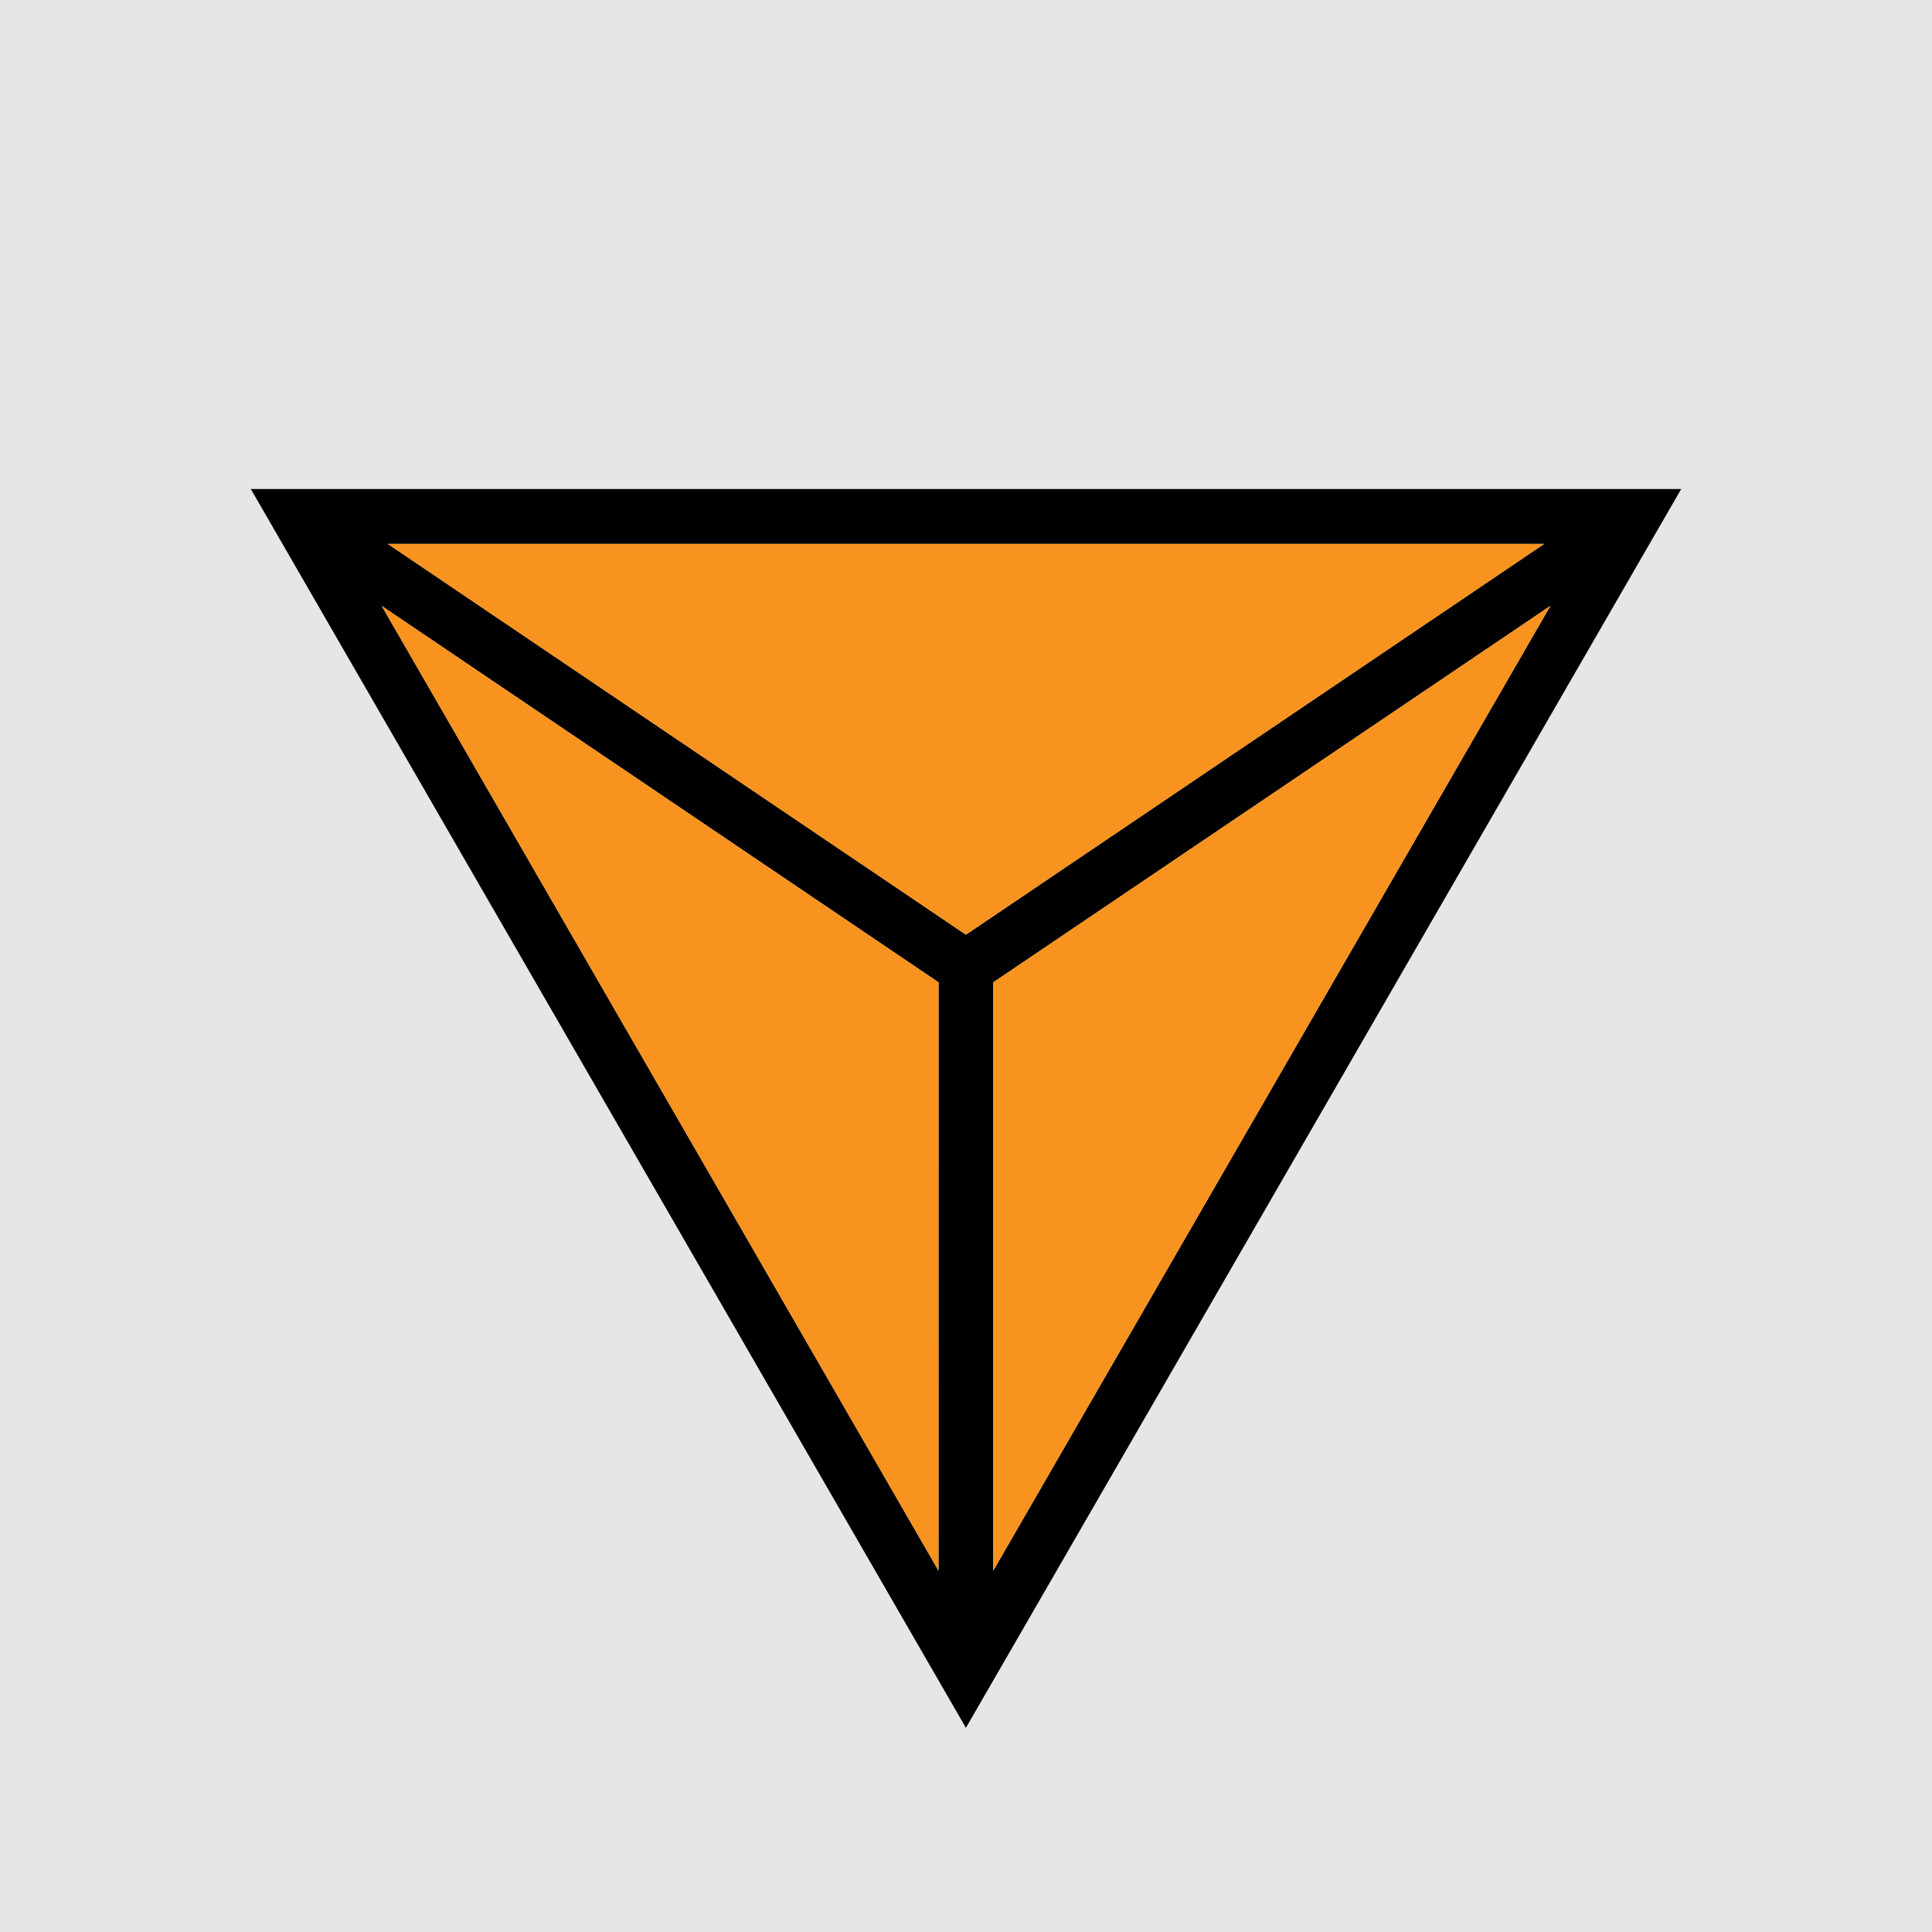
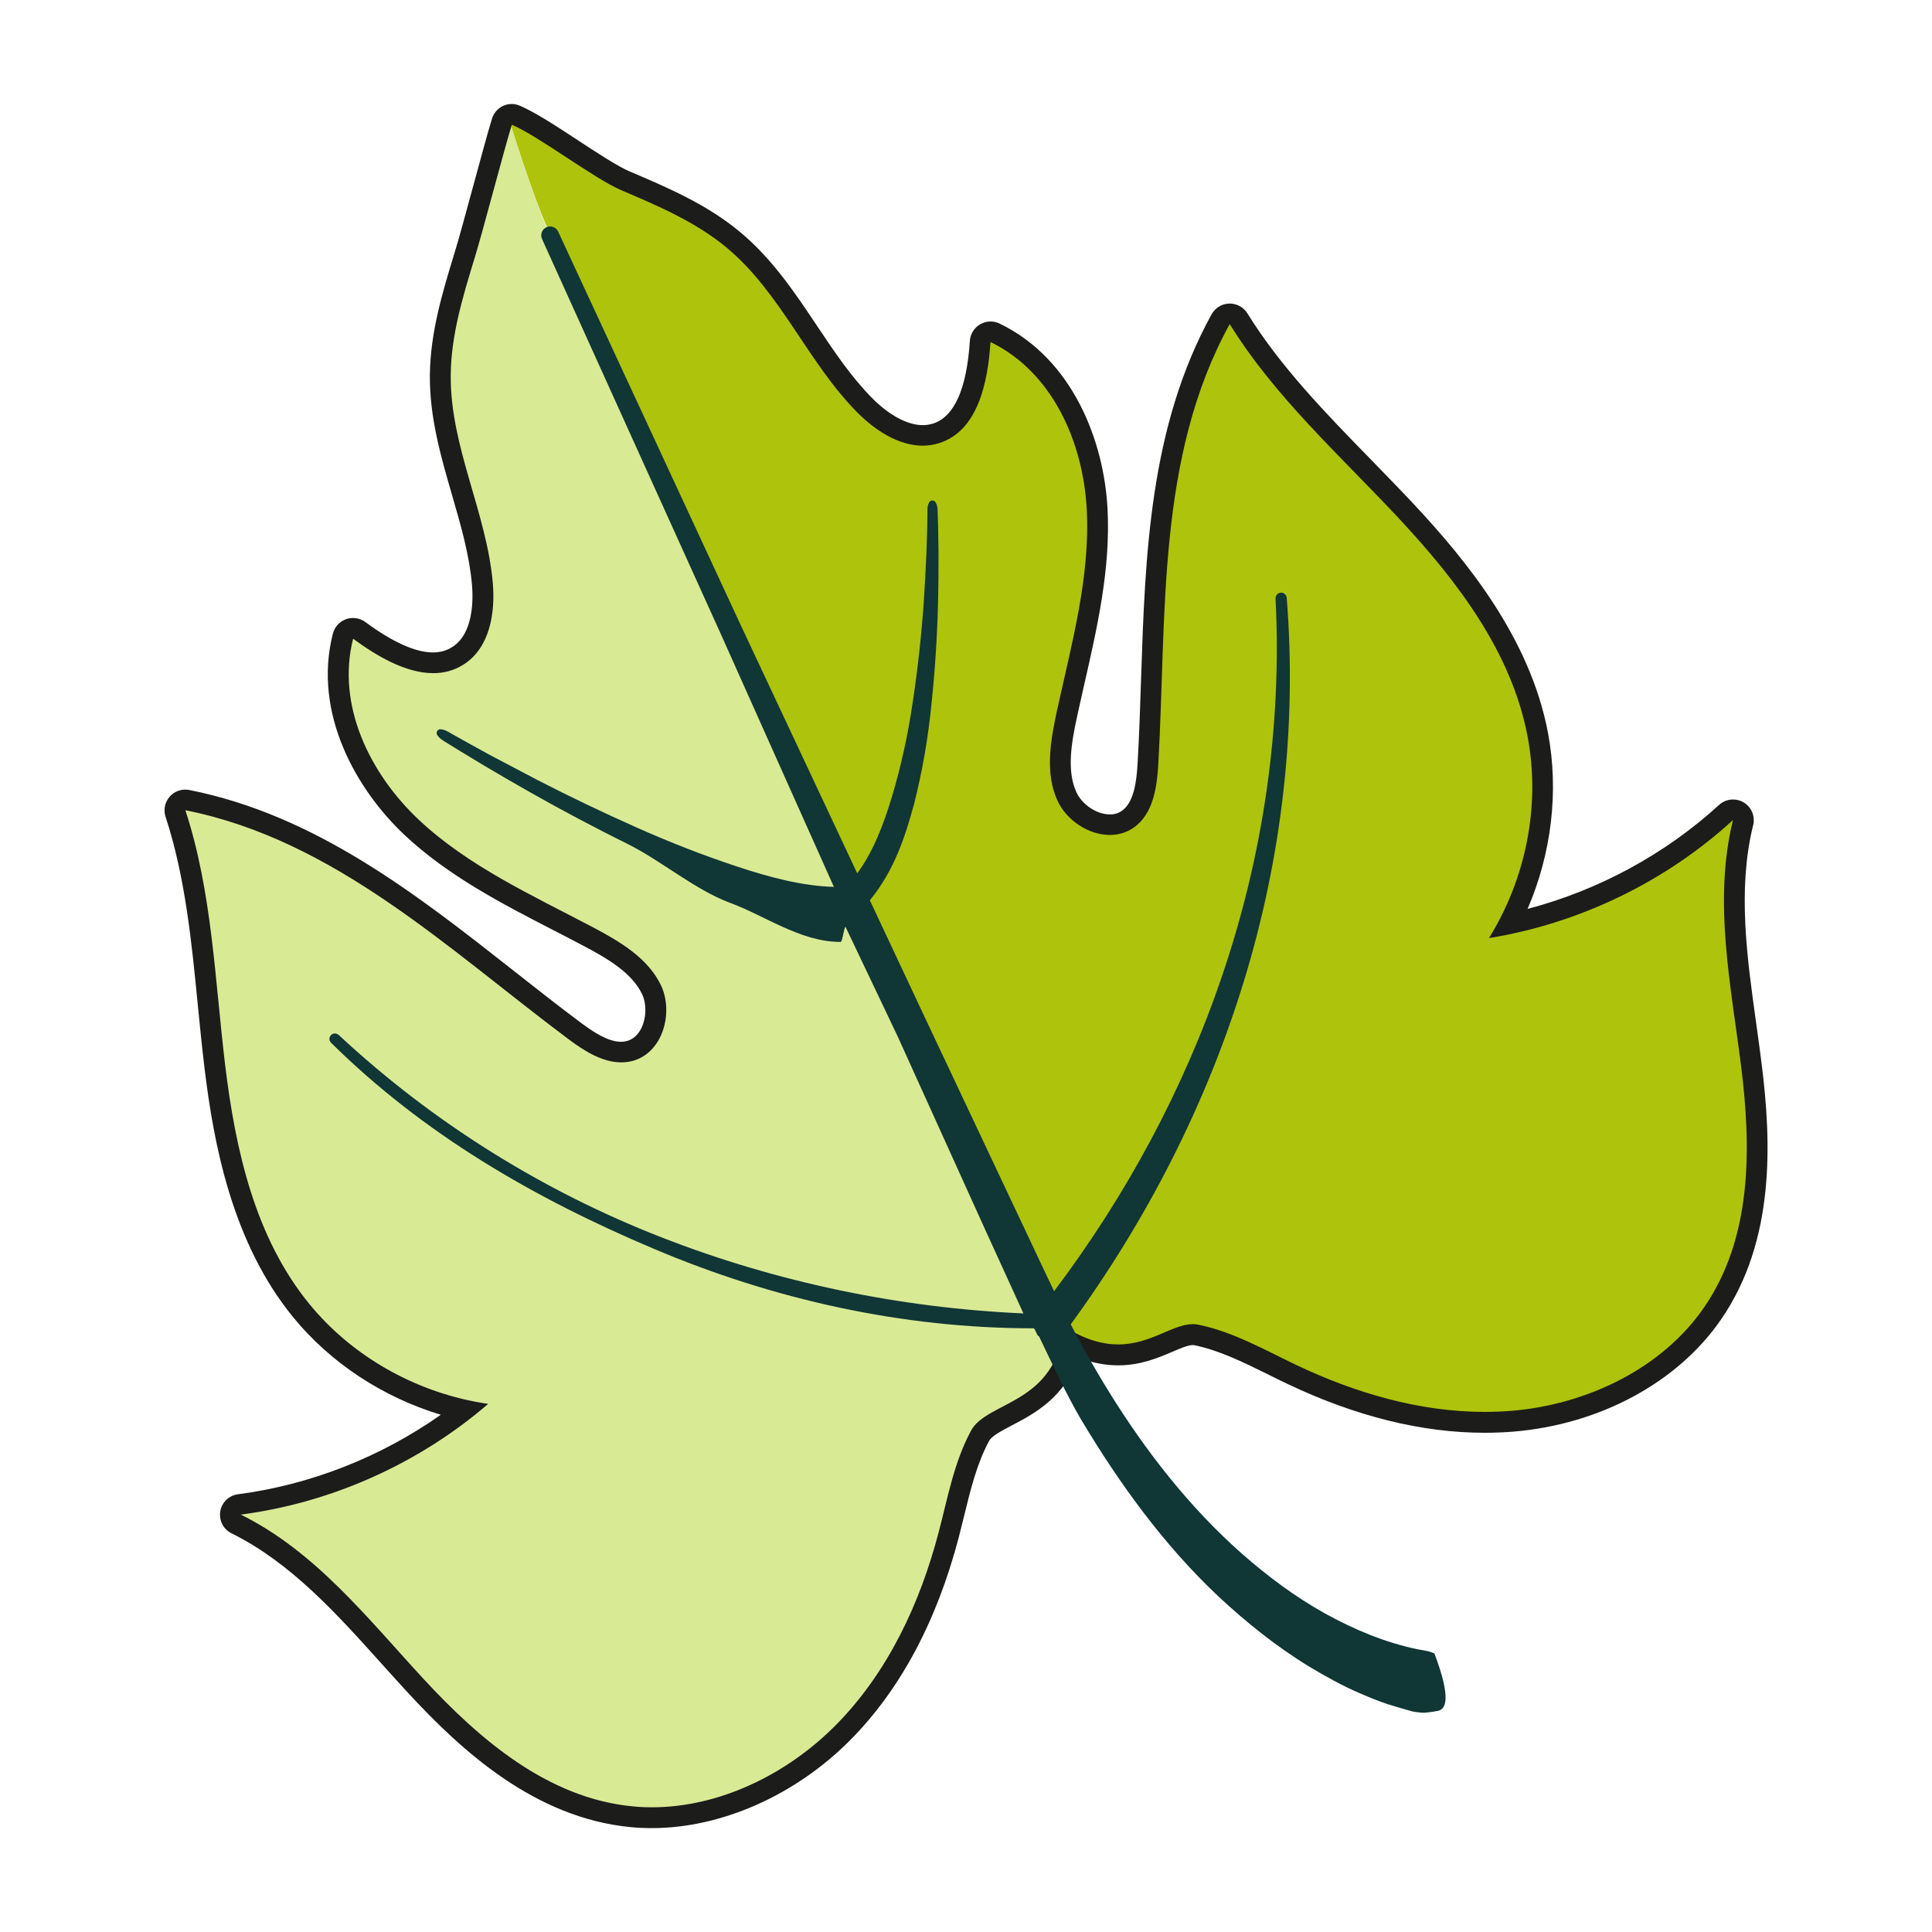
- <svg xmlns="http://www.w3.org/2000/svg" enable-background="new 0 0 40 40" height="40px" id="Ebene_1" version="1.1" viewBox="0 0 40 40" width="40px" x="0px" xml:space="preserve" y="0px">
-   <rect fill="#E6E6E6" height="40" width="40" />
-   <path d="M34.807,10.125H5.193l14.805,25.648L34.807,10.125z M20.564,32.52V20.338L32.1,12.543L20.564,32.52z M31.971,11.261  l-11.973,8.091l-11.97-8.091H31.971z M19.431,32.52L7.902,12.544l11.53,7.794L19.431,32.52L19.431,32.52z" />
-   <path d="M20.564,32.52V20.338L32.1,12.543L20.564,32.52z M31.971,11.261l-11.973,8.091l-11.97-8.091H31.971z   M19.431,32.52L7.902,12.544l11.53,7.794L19.431,32.52L19.431,32.52z" fill="#F7931E" />
+ <svg xmlns="http://www.w3.org/2000/svg" version="1.1" id="Ebene_1" x="0px" y="0px" width="40px" height="40px" viewBox="0 0 40 40" enable-background="new 0 0 40 40" xml:space="preserve">
+   <g>
+     <path fill="#AEC30B" d="M36.259,22.051c-0.034-0.278-0.073-0.558-0.112-0.838c-0.194-1.387-0.396-2.82-0.061-4.184   c0.023-0.092-0.017-0.188-0.099-0.236c-0.034-0.02-0.071-0.03-0.109-0.03c-0.052,0-0.104,0.019-0.145,0.056   c-1.25,1.145-2.831,1.954-4.493,2.306c0.625-1.205,0.843-2.605,0.598-3.909c-0.358-1.906-1.645-3.478-2.725-4.635   c-0.294-0.314-0.595-0.623-0.896-0.932c-0.924-0.947-1.88-1.925-2.576-3.051c-0.039-0.063-0.108-0.1-0.183-0.1   c-0.002,0-0.004,0-0.006,0c-0.075,0-0.146,0.042-0.183,0.109c-1.263,2.292-1.35,4.923-1.434,7.47   c-0.02,0.58-0.039,1.158-0.072,1.731c-0.025,0.463-0.095,0.924-0.418,1.15c-0.106,0.075-0.231,0.113-0.37,0.113   c-0.354,0-0.735-0.251-0.889-0.583c-0.232-0.508-0.126-1.127,0.002-1.718c0.048-0.219,0.098-0.438,0.147-0.658   c0.266-1.164,0.54-2.368,0.477-3.576c-0.068-1.304-0.66-2.948-2.114-3.65c-0.03-0.014-0.062-0.021-0.094-0.021   c-0.037,0-0.074,0.01-0.108,0.03c-0.062,0.036-0.101,0.1-0.105,0.171c-0.072,1.108-0.37,1.73-0.913,1.903   c-0.089,0.028-0.182,0.042-0.276,0.042c-0.502,0-0.961-0.384-1.189-0.613c-0.453-0.454-0.823-1.007-1.181-1.542   c-0.448-0.672-0.912-1.366-1.558-1.902c-0.663-0.548-1.457-0.886-2.226-1.213c-0.261-0.111-0.688-0.39-1.101-0.66   c-0.447-0.293-0.871-0.571-1.167-0.697c-0.027-0.012-0.056-0.018-0.084-0.018c-0.029,0-0.058,0.007-0.084,0.018   c0,0,0.477,1.587,0.844,2.384c0.367,0.796,10.731,23.346,10.731,23.346c0.037-0.097,0.068-0.201,0.093-0.314   c0.331,0.168,0.65,0.249,0.968,0.249c0.42,0,0.763-0.146,1.037-0.263c0.196-0.084,0.366-0.156,0.509-0.156   c0.026,0,0.051,0.002,0.075,0.007c0.551,0.114,1.05,0.361,1.578,0.623c0.135,0.066,0.269,0.134,0.404,0.197   c1.382,0.656,2.722,0.989,3.983,0.989c0.195,0,0.391-0.009,0.582-0.024c1.729-0.145,3.277-0.979,4.139-2.231   C36.541,25.615,36.455,23.616,36.259,22.051z" />
+     <path fill="#D9EA95" d="M11.356,4.795c-0.303-0.659-0.844-2.41-0.844-2.41c-0.002,0.001-0.005,0.001-0.007,0.002   c-0.056,0.025-0.097,0.073-0.114,0.132c-0.09,0.292-0.241,0.849-0.387,1.387c-0.146,0.54-0.299,1.098-0.387,1.385   C9.374,6.09,9.121,6.916,9.114,7.775c-0.006,0.838,0.227,1.641,0.452,2.417c0.179,0.618,0.364,1.257,0.42,1.896   c0.028,0.333,0.037,1.145-0.508,1.489c-0.153,0.097-0.322,0.145-0.515,0.145c-0.415,0-0.915-0.219-1.528-0.671   c-0.038-0.028-0.082-0.042-0.128-0.042c-0.024,0-0.049,0.004-0.072,0.013c-0.067,0.024-0.118,0.08-0.136,0.149   c-0.398,1.564,0.479,3.076,1.432,3.968c0.882,0.826,1.979,1.39,3.039,1.936c0.201,0.104,0.402,0.208,0.602,0.313   c0.535,0.281,1.077,0.599,1.315,1.104c0.122,0.258,0.119,0.599-0.007,0.869c-0.068,0.146-0.2,0.333-0.443,0.397   c-0.058,0.016-0.119,0.023-0.181,0.023c-0.33,0-0.675-0.225-0.969-0.444c-0.459-0.343-0.913-0.7-1.369-1.06   c-2.004-1.575-4.074-3.204-6.642-3.713c-0.014-0.003-0.028-0.004-0.042-0.004c-0.061,0-0.119,0.026-0.161,0.073   c-0.05,0.057-0.066,0.136-0.042,0.209c0.413,1.258,0.547,2.62,0.677,3.938c0.042,0.429,0.085,0.858,0.136,1.284   c0.189,1.571,0.564,3.567,1.792,5.069c0.84,1.026,2.051,1.762,3.376,2.06c-1.34,1.045-2.978,1.733-4.658,1.952   c-0.094,0.013-0.168,0.085-0.184,0.179c-0.016,0.093,0.032,0.185,0.116,0.227c1.26,0.621,2.228,1.697,3.163,2.738   c0.188,0.211,0.378,0.421,0.568,0.627c1.072,1.158,2.547,2.511,4.45,2.695c0.143,0.015,0.285,0.021,0.428,0.021   c1.379,0,2.854-0.654,3.944-1.75c1.013-1.017,1.753-2.401,2.202-4.114c0.037-0.145,0.073-0.29,0.108-0.436   c0.141-0.573,0.273-1.114,0.54-1.609c0.084-0.156,0.304-0.271,0.558-0.404c0.427-0.224,0.977-0.513,1.239-1.203   C22.088,28.115,11.66,5.454,11.356,4.795z" />
+     <path fill="#1C1C1B" d="M10.597,2.582c0.558,0.238,1.71,1.12,2.268,1.357c0.764,0.325,1.54,0.658,2.172,1.182   c1.134,0.939,1.688,2.392,2.725,3.43c0.357,0.358,0.842,0.676,1.341,0.676c0.113,0,0.228-0.017,0.342-0.053   c0.81-0.257,1.008-1.272,1.062-2.093c1.277,0.617,1.92,2.067,1.993,3.468c0.074,1.401-0.317,2.793-0.619,4.177   c-0.134,0.618-0.247,1.285,0.014,1.852c0.187,0.407,0.644,0.709,1.083,0.709c0.173,0,0.344-0.047,0.494-0.152   c0.406-0.286,0.481-0.833,0.509-1.314c0.177-3.09-0.041-6.352,1.479-9.111c0.934,1.509,2.283,2.717,3.499,4.019   c1.215,1.301,2.342,2.78,2.67,4.528c0.264,1.404-0.027,2.918-0.801,4.165c1.869-0.302,3.657-1.166,5.052-2.444   c-0.413,1.678-0.044,3.406,0.168,5.099c0.213,1.693,0.229,3.548-0.767,4.992c-0.875,1.271-2.433,2.011-3.979,2.14   c-0.188,0.016-0.377,0.023-0.564,0.023c-1.354,0-2.685-0.395-3.892-0.968c-0.661-0.314-1.306-0.687-2.03-0.837   c-0.04-0.008-0.079-0.012-0.119-0.012c-0.422,0-0.873,0.42-1.546,0.42c-0.32,0-0.691-0.096-1.133-0.377   c-0.144,1.617-1.583,1.548-1.913,2.161c-0.352,0.651-0.482,1.385-0.668,2.093c-0.385,1.473-1.051,2.917-2.146,4.018   c-0.999,1.003-2.391,1.688-3.792,1.688c-0.137,0-0.272-0.006-0.408-0.02c-1.745-0.17-3.153-1.375-4.313-2.628   c-1.159-1.253-2.243-2.647-3.793-3.412c1.876-0.244,3.688-1.056,5.122-2.292c-1.452-0.211-2.797-0.962-3.702-2.068   c-1.126-1.377-1.532-3.191-1.745-4.959s-0.269-3.578-0.822-5.264c3.091,0.613,5.446,2.879,7.924,4.734   c0.322,0.241,0.702,0.486,1.098,0.486c0.078,0,0.157-0.009,0.235-0.029c0.629-0.167,0.856-1.002,0.59-1.565   c-0.267-0.564-0.85-0.907-1.409-1.203c-1.253-0.66-2.57-1.258-3.595-2.216c-1.024-0.958-1.72-2.384-1.37-3.758   c0.48,0.353,1.086,0.713,1.656,0.713c0.219,0,0.431-0.052,0.63-0.178c0.544-0.344,0.66-1.07,0.606-1.688   c-0.128-1.463-0.882-2.821-0.871-4.293C9.335,6.956,9.58,6.148,9.823,5.354C10.001,4.775,10.419,3.162,10.597,2.582 M35.878,16.978   h0.002 M10.597,2.153c-0.063,0-0.124,0.013-0.182,0.04c-0.11,0.051-0.193,0.147-0.229,0.264c-0.091,0.296-0.235,0.832-0.39,1.399   C9.65,4.392,9.5,4.946,9.413,5.229C9.164,6.042,8.907,6.884,8.9,7.774c-0.007,0.87,0.23,1.687,0.46,2.478   c0.184,0.636,0.358,1.237,0.412,1.855c0.025,0.294,0.037,1.007-0.408,1.289c-0.119,0.075-0.25,0.112-0.4,0.112   c-0.362,0-0.834-0.212-1.401-0.63c-0.075-0.055-0.164-0.083-0.255-0.083c-0.048,0-0.098,0.008-0.145,0.025   c-0.134,0.048-0.235,0.16-0.271,0.298c-0.423,1.655,0.494,3.243,1.492,4.177c0.904,0.846,2.015,1.418,3.088,1.971   c0.2,0.104,0.401,0.206,0.6,0.312c0.503,0.265,1.011,0.561,1.222,1.006c0.094,0.199,0.09,0.475-0.008,0.688   c-0.049,0.104-0.141,0.236-0.304,0.28c-0.041,0.011-0.082,0.017-0.126,0.017c-0.268,0-0.575-0.203-0.84-0.402   c-0.457-0.341-0.919-0.704-1.366-1.057c-2.022-1.591-4.114-3.235-6.731-3.754c-0.028-0.005-0.056-0.008-0.084-0.008   c-0.121,0-0.239,0.051-0.321,0.145c-0.101,0.114-0.134,0.273-0.086,0.418c0.406,1.236,0.539,2.587,0.667,3.894   c0.042,0.422,0.085,0.859,0.137,1.289c0.192,1.6,0.576,3.634,1.839,5.179c0.776,0.948,1.857,1.656,3.056,2.018   c-1.239,0.874-2.702,1.451-4.199,1.646c-0.188,0.024-0.337,0.168-0.368,0.354c-0.03,0.187,0.064,0.372,0.234,0.455   c1.221,0.603,2.175,1.663,3.097,2.689c0.19,0.211,0.38,0.422,0.571,0.629c1.098,1.186,2.61,2.571,4.587,2.764   c0.147,0.015,0.299,0.021,0.449,0.021c1.435,0,2.966-0.678,4.096-1.813c1.039-1.044,1.799-2.461,2.257-4.211   c0.038-0.146,0.074-0.293,0.11-0.44c0.137-0.56,0.266-1.087,0.52-1.558c0.054-0.098,0.265-0.209,0.469-0.316   c0.453-0.237,1.098-0.575,1.373-1.408c0.279,0.111,0.553,0.165,0.827,0.165c0.464,0,0.828-0.155,1.121-0.28   c0.168-0.072,0.326-0.14,0.425-0.14c0.012,0,0.022,0.001,0.032,0.003c0.523,0.109,1.01,0.351,1.526,0.605   c0.135,0.067,0.271,0.135,0.407,0.199c1.41,0.67,2.781,1.009,4.075,1.009c0.201,0,0.402-0.008,0.6-0.024   c1.794-0.15,3.4-1.019,4.298-2.324c1.126-1.636,1.04-3.686,0.839-5.289c-0.035-0.279-0.074-0.561-0.113-0.842   c-0.19-1.357-0.387-2.761-0.069-4.076c0.013-0.04,0.019-0.083,0.019-0.127c0-0.237-0.19-0.429-0.428-0.429h-0.001   c-0.004,0-0.007,0-0.011,0c-0.108,0.002-0.206,0.045-0.28,0.113c-1.114,1.019-2.496,1.767-3.963,2.152   c0.495-1.148,0.65-2.432,0.424-3.637c-0.368-1.961-1.679-3.564-2.778-4.741c-0.296-0.316-0.603-0.631-0.899-0.935   c-0.916-0.939-1.863-1.91-2.548-3.017c-0.078-0.126-0.217-0.203-0.365-0.203c-0.004,0-0.007,0-0.011,0   c-0.152,0.004-0.291,0.088-0.365,0.222c-1.288,2.337-1.376,4.997-1.461,7.569c-0.019,0.568-0.038,1.156-0.071,1.725   c-0.022,0.39-0.078,0.813-0.327,0.987c-0.07,0.049-0.153,0.074-0.247,0.074c-0.271,0-0.575-0.202-0.693-0.459   c-0.205-0.448-0.104-1.027,0.017-1.582c0.048-0.22,0.098-0.439,0.147-0.659c0.269-1.177,0.546-2.395,0.48-3.632   c-0.072-1.365-0.697-3.088-2.235-3.831c-0.059-0.029-0.123-0.043-0.187-0.043c-0.074,0-0.149,0.02-0.216,0.059   c-0.123,0.072-0.203,0.2-0.212,0.342c-0.065,0.996-0.322,1.572-0.764,1.713c-0.068,0.021-0.14,0.032-0.212,0.032   c-0.311,0-0.688-0.2-1.037-0.55c-0.438-0.439-0.786-0.959-1.154-1.51c-0.457-0.684-0.931-1.393-1.601-1.947   c-0.685-0.568-1.494-0.913-2.277-1.246c-0.244-0.104-0.662-0.377-1.067-0.643c-0.456-0.299-0.887-0.581-1.2-0.715   C10.71,2.165,10.653,2.153,10.597,2.153L10.597,2.153z" />
+     <path fill="#103636" d="M29.698,34.233c-0.037-0.017-0.081-0.032-0.116-0.042l-0.043-0.01l-0.074-0.014l-0.123-0.022   c-0.08-0.017-0.16-0.035-0.241-0.056c-0.162-0.042-0.324-0.091-0.485-0.147c-0.323-0.113-0.642-0.253-0.953-0.414   c-0.624-0.318-1.208-0.732-1.755-1.192c-1.097-0.925-2.023-2.066-2.809-3.299c-0.333-0.523-0.643-1.064-0.931-1.617   c1.566-2.146,2.796-4.539,3.575-7.072c0.795-2.576,1.111-5.295,0.897-7.971c-0.005-0.063-0.059-0.11-0.121-0.107   c-0.063,0.003-0.113,0.058-0.11,0.122c0.135,2.651-0.256,5.314-1.107,7.813c-0.797,2.35-1.99,4.554-3.478,6.528   c-0.259-0.539-0.513-1.089-0.771-1.63l-1.913-4.055l-1.132-2.411c0.005-0.005,0.011-0.009,0.015-0.015   c0.489-0.602,0.718-1.297,0.902-1.978c0.175-0.687,0.292-1.38,0.361-2.075c0.073-0.694,0.117-1.39,0.135-2.084   c0.008-0.348,0.012-0.695,0.01-1.042l-0.008-0.521l-0.008-0.26c-0.006-0.087,0.007-0.174-0.043-0.26   c-0.007-0.012-0.02-0.024-0.033-0.031c-0.038-0.02-0.086-0.003-0.105,0.035c-0.045,0.086-0.03,0.172-0.033,0.258l-0.004,0.258   l-0.016,0.517c-0.014,0.344-0.033,0.688-0.056,1.032c-0.048,0.687-0.123,1.371-0.225,2.048c-0.098,0.678-0.244,1.348-0.438,1.993   c-0.17,0.562-0.386,1.126-0.714,1.57L15.33,12.93l-3.774-8.135c-0.043-0.091-0.15-0.132-0.242-0.09   c-0.093,0.042-0.134,0.15-0.092,0.243l3.698,8.171l2.345,5.243c-0.655-0.017-1.344-0.202-2.004-0.421   c-0.707-0.233-1.406-0.508-2.093-0.814c-0.687-0.306-1.367-0.631-2.038-0.976l-1.001-0.527L9.633,15.35l-0.247-0.138   c-0.083-0.044-0.157-0.105-0.262-0.113c-0.016-0.001-0.033,0.002-0.048,0.011c-0.036,0.023-0.047,0.071-0.024,0.107   c0.057,0.09,0.146,0.126,0.225,0.18l0.242,0.149l0.486,0.294c0.326,0.194,0.654,0.384,0.984,0.571   c0.661,0.374,1.332,0.729,2.014,1.067c0.682,0.339,1.381,0.939,2.1,1.21c0.723,0.261,1.465,0.813,2.293,0.813   c0.003,0,0.007,0,0.01,0c0.035,0,0.067-0.301,0.099-0.313l1.078,2.265l1.823,4.025l0.783,1.715   c-2.552-0.113-5.095-0.64-7.483-1.571c-2.46-0.957-4.749-2.383-6.691-4.192c-0.046-0.042-0.117-0.046-0.161-0.001   c-0.045,0.046-0.045,0.116,0.001,0.161c1.909,1.886,4.194,3.214,6.677,4.263c2.482,1.054,5.154,1.648,7.853,1.648   c0.002,0,0.007,0,0.01,0c0.04,0,0.078,0.175,0.115,0.163c0.269,0.556,0.558,1.192,0.873,1.726c0.781,1.309,1.71,2.598,2.847,3.666   c0.57,0.531,1.195,1.034,1.874,1.448c0.341,0.205,0.697,0.403,1.07,0.562c0.186,0.08,0.377,0.158,0.573,0.223   c0.099,0.032,0.451,0.132,0.451,0.132s0.056,0.016,0.053,0.015c-0.027-0.007,0.152,0.03,0.25,0.024   c0.005,0,0.126-0.011,0.268-0.038C29.933,35.388,30.055,35.177,29.698,34.233z" />
+   </g>
+   <circle fill="none" cx="20" cy="20" r="20" />
</svg>
